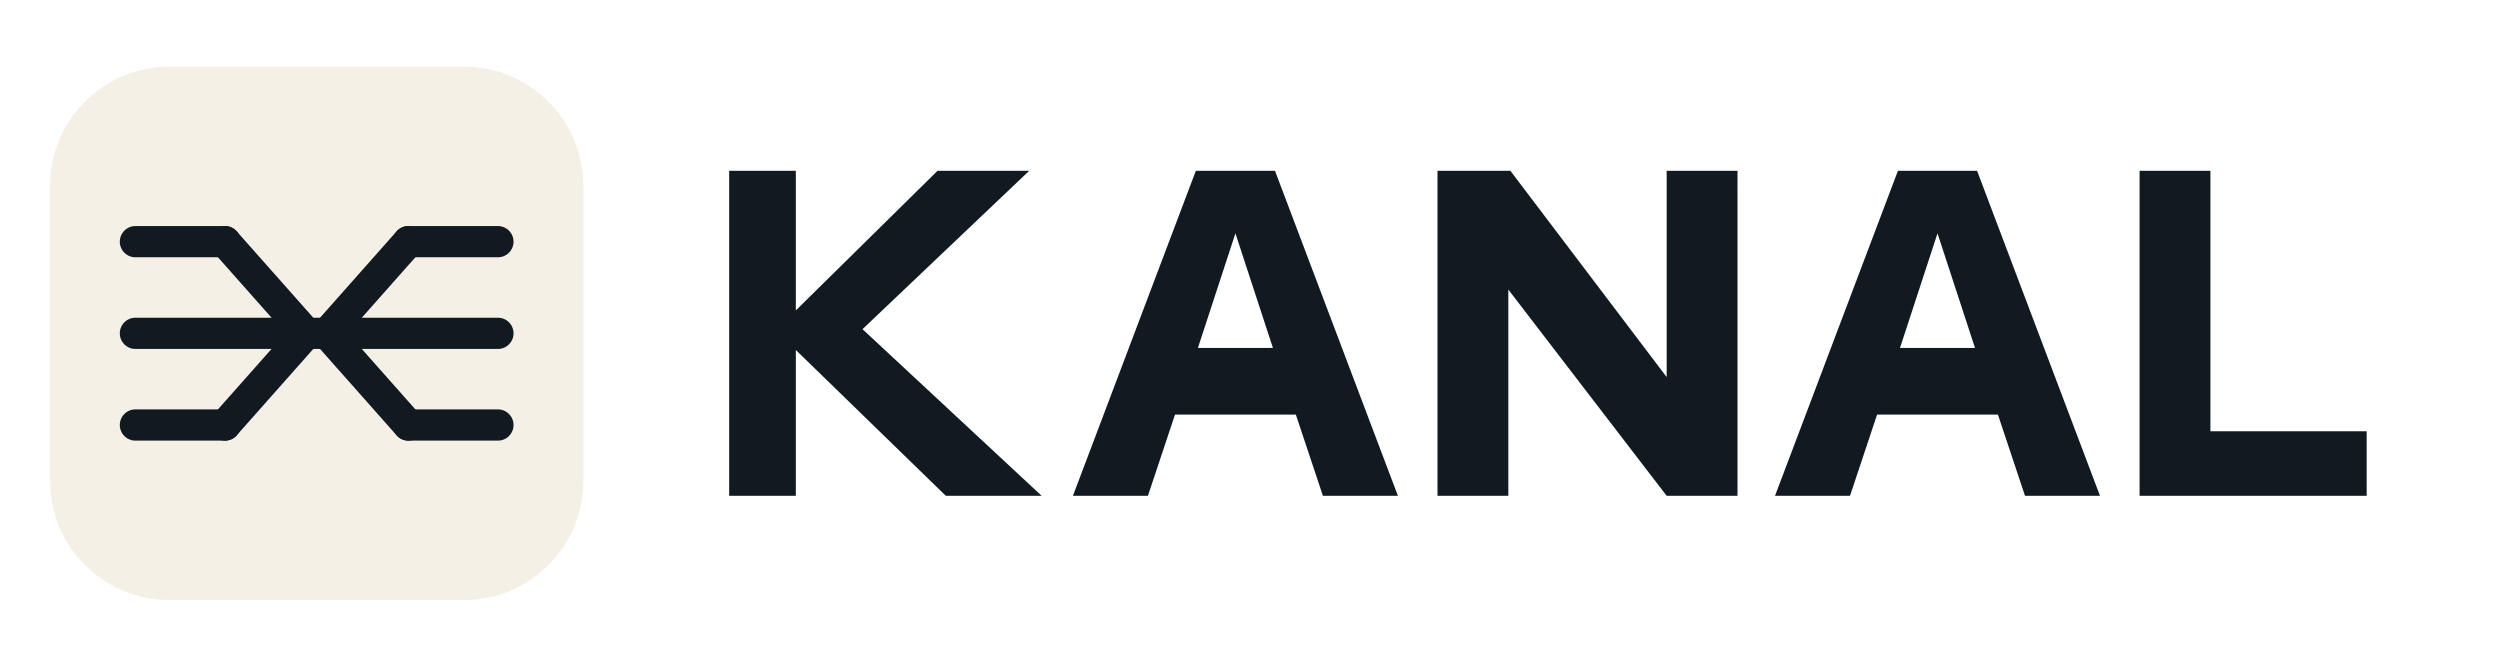
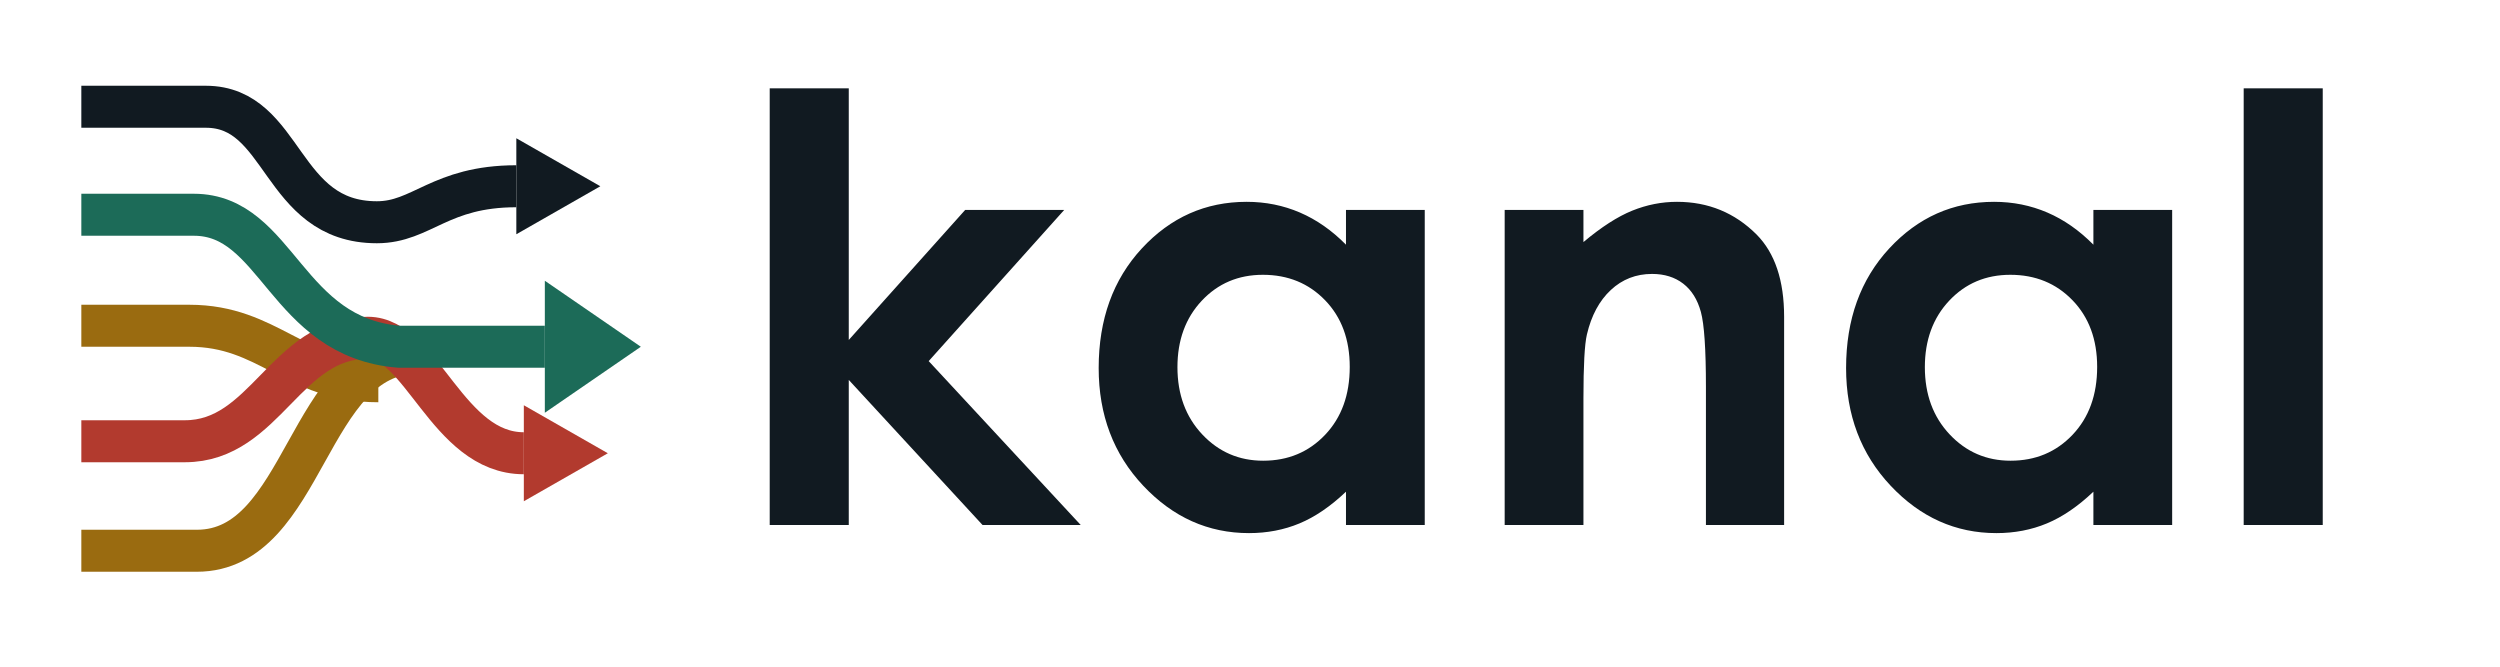
<svg xmlns="http://www.w3.org/2000/svg" viewBox="0 0 1200 320" width="1200" height="320" role="img" aria-label="Kanal">
-   <rect x="24" y="32" width="256" height="256" rx="57.267" fill="#F5F0E6" />
-   <g transform="translate(24 32) scale(.5)">
-     <line x1="82" y1="168" x2="168" y2="168" stroke="#111A21" stroke-width="30" stroke-linecap="round" />
-     <line x1="82" y1="256" x2="246" y2="256" stroke="#111A21" stroke-width="30" stroke-linecap="round" />
-     <line x1="82" y1="344" x2="168" y2="344" stroke="#111A21" stroke-width="30" stroke-linecap="round" />
-     <line x1="168" y1="168" x2="246" y2="256" stroke="#111A21" stroke-width="30" stroke-linecap="round" />
-     <line x1="168" y1="344" x2="246" y2="256" stroke="#111A21" stroke-width="30" stroke-linecap="round" />
-     <line x1="246" y1="256" x2="266" y2="256" stroke="#111A21" stroke-width="30" stroke-linecap="round" />
-     <line x1="266" y1="256" x2="344" y2="168" stroke="#111A21" stroke-width="30" stroke-linecap="round" />
-     <line x1="266" y1="256" x2="344" y2="344" stroke="#111A21" stroke-width="30" stroke-linecap="round" />
-     <line x1="344" y1="168" x2="430" y2="168" stroke="#111A21" stroke-width="30" stroke-linecap="round" />
-     <line x1="266" y1="256" x2="430" y2="256" stroke="#111A21" stroke-width="30" stroke-linecap="round" />
-     <line x1="344" y1="344" x2="430" y2="344" stroke="#111A21" stroke-width="30" stroke-linecap="round" />
+   <g transform="translate(-20 -15) scale(.72)">
+     <path d="M82 238 L154 238 C207 238 224 275 280 275" fill="none" stroke="#9A6B10" stroke-width="28" stroke-linecap="butt" stroke-linejoin="round" />
+     <path d="M82 388 L159 388 C232 388 232 256 306 256" fill="none" stroke="#9A6B10" stroke-width="28" stroke-linecap="butt" stroke-linejoin="round" />
+     <path d="M82 315 L151 315 C205 315 218 246 273 246 C309 246 326 323 377 323" fill="none" stroke="#B23A2E" stroke-width="28" stroke-linecap="butt" stroke-linejoin="round" />
+     <path d="M377 291 L433 323 L377 355 Z" fill="#B23A2E" />
+     <path d="M82 92 L165 92 C218 92 214 169 279 169 C309 169 321 145 372 145" fill="none" stroke="#111A21" stroke-width="28" stroke-linecap="butt" stroke-linejoin="round" />
+     <path d="M372 113 L428 145 L372 177 Z" fill="#111A21" />
+     <path d="M82 164 L157 164 C213 164 218 246 294 252 L391 252" fill="none" stroke="#1C6B58" stroke-width="28" stroke-linecap="butt" stroke-linejoin="round" />
+     <path d="M391 208 L455 252 L391 296 Z" fill="#1C6B58" />
  </g>
-   <path d="M350 82H382V149L450 82H494L414 158L500 238H454L382 168V238H350Z M515 238L574 82H612L671 238H635L622 199H564L551 238H515Z M575 167H611L593 112L575 167Z M690 238V82H725L800 181V82H834V238H800L724 139V238H690Z M852 238L911 82H949L1008 238H972L959 199H901L888 238H852Z M912 167H948L930 112L912 167Z M1027 82H1061V207H1136V238H1027V82Z" fill="#111A21" fill-rule="evenodd" />
+   <path d="M140 1508H413V639L815 1088H1157L689 566L1214 0H875L413 501V0H140ZM2130 1088H2402V0H2130V115Q2050 39 1969.5 5.5Q1889 -28 1795 -28Q1584 -28 1430 135.5Q1276 299 1276 542Q1276 794 1425 955Q1574 1116 1787 1116Q1885 1116 1971 1079Q2057 1042 2130 968ZM1843 864Q1716 864 1632 774.5Q1548 685 1548 545Q1548 404 1633.5 313Q1719 222 1844 222Q1973 222 2058 311.5Q2143 401 2143 546Q2143 688 2058 776Q1973 864 1843 864ZM2678 1088H2950V977Q3043 1055 3118.5 1085.5Q3194 1116 3273 1116Q3435 1116 3548 1003Q3643 907 3643 719V0H3373V477Q3373 672 3355.5 736Q3338 800 3294.5 833.5Q3251 867 3187 867Q3104 867 3044.5 811.5Q2985 756 2962 658Q2950 607 2950 437V0H2678ZM4711 1088H4983V0H4711V115Q4631 39 4550.5 5.5Q4470 -28 4376 -28Q4165 -28 4011 135.5Q3857 299 3857 542Q3857 794 4006 955Q4155 1116 4368 1116Q4466 1116 4552 1079Q4638 1042 4711 968ZM4424 864Q4297 864 4213 774.5Q4129 685 4129 545Q4129 404 4214.5 313Q4300 222 4425 222Q4554 222 4639 311.5Q4724 401 4724 546Q4724 688 4639 776Q4554 864 4424 864ZM5230 1508H5503V0H5230Z" transform="translate(350 252) scale(.139 -.139)" fill="#111A21" />
</svg>
